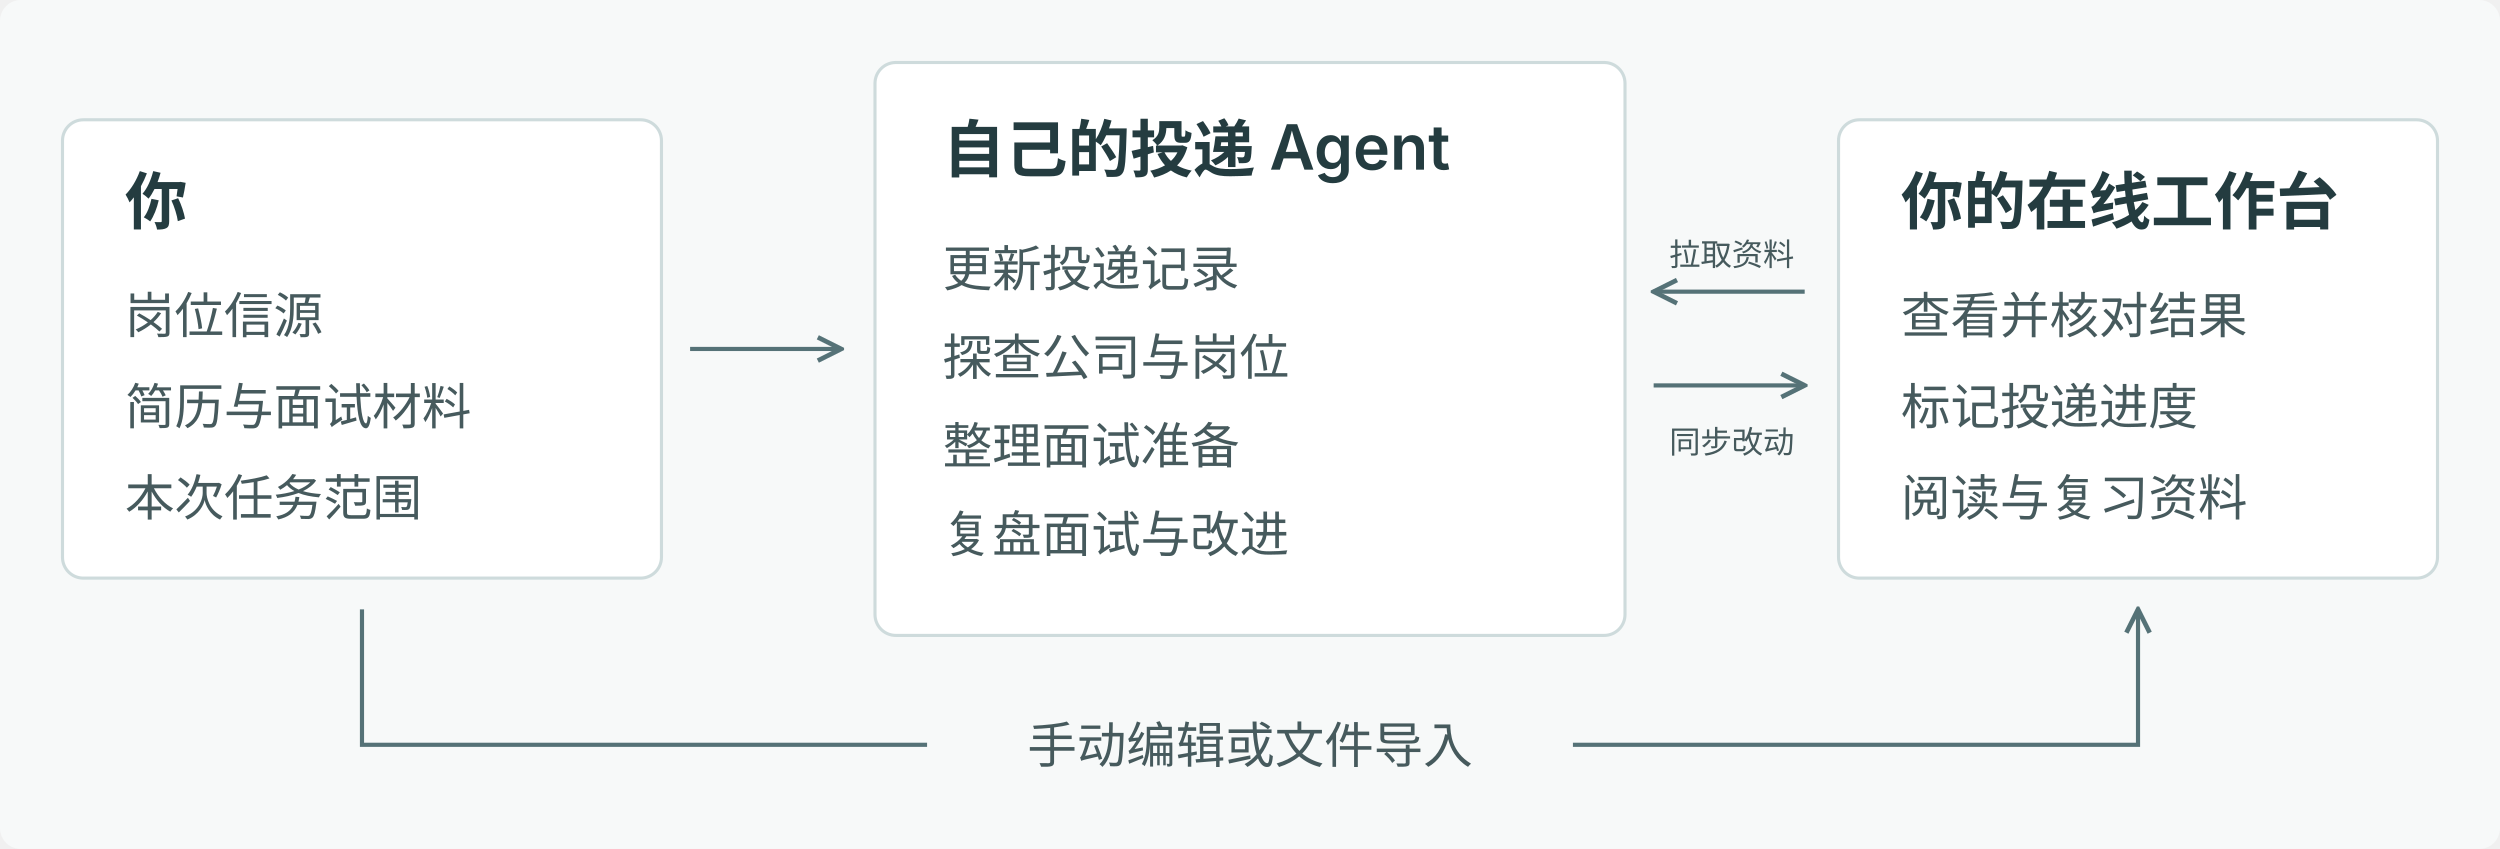
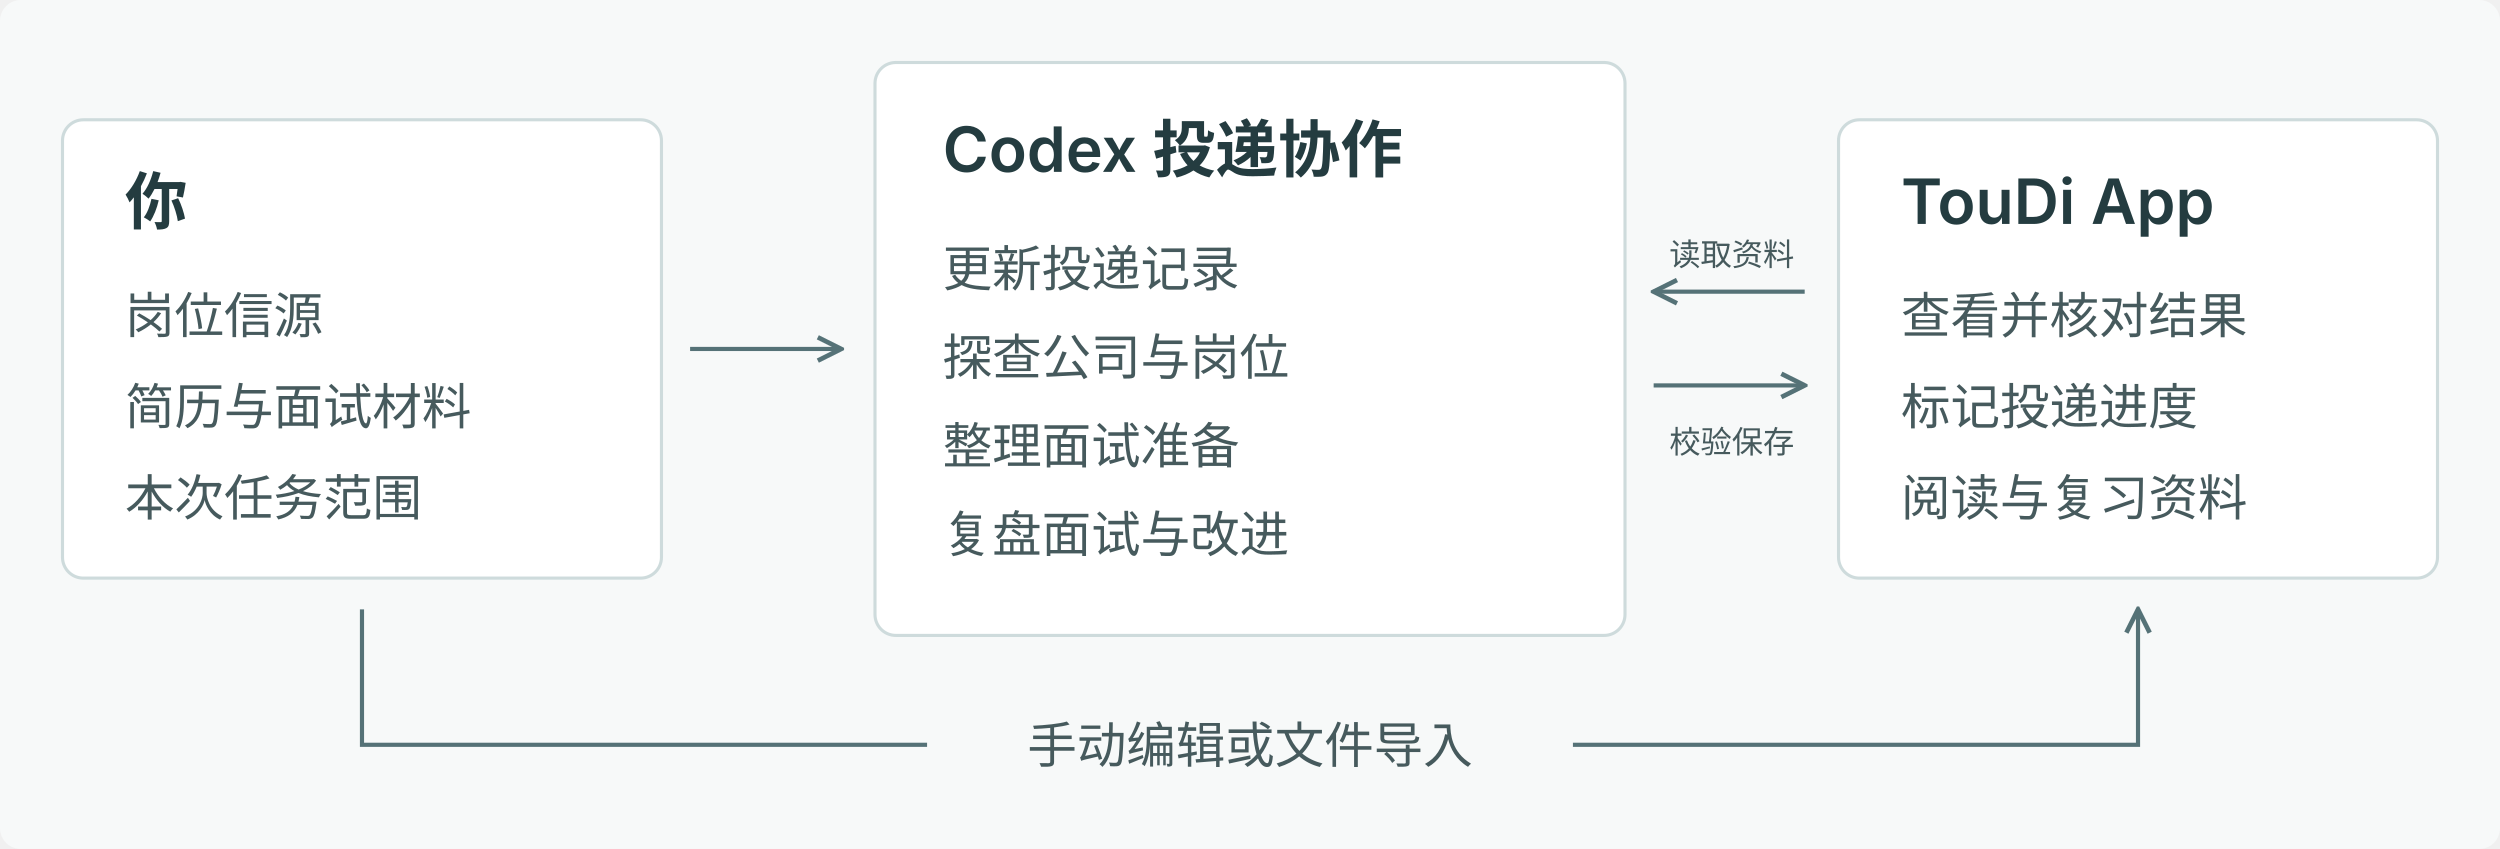
<svg xmlns="http://www.w3.org/2000/svg" width="960" height="326" viewBox="0 0 960 326" role="img" aria-labelledby="title desc">
  <defs>
    <marker id="arrow" viewBox="0 0 10 10" refX="9" refY="5" markerWidth="7" markerHeight="7" orient="auto-start-reverse">
      <path d="M1 1 9 5 1 9" fill="none" stroke="#557277" stroke-width="1.6" />
    </marker>
  </defs>
  <rect width="960" height="326" rx="8" fill="#f7f9f9" />
  <g fill="#fff" stroke="#cedbdc" stroke-width="1.2">
    <rect x="24" y="46" width="230" height="176" rx="8" />
    <rect x="336" y="24" width="288" height="220" rx="8" />
    <rect x="706" y="46" width="230" height="176" rx="8" />
  </g>
  <g fill="none" stroke="#557277" stroke-width="1.6" marker-end="url(#arrow)">
    <path d="M265 134H323" />
    <path d="M635 148H693" />
    <path d="M693 112H635" />
    <path d="M139 234V286H821V234" />
  </g>
  <g font-family="-apple-system,BlinkMacSystemFont,'Segoe UI','PingFang SC','Microsoft YaHei',sans-serif">
    <g fill="#243c40" font-size="24" font-weight="600">
      <text x="48" y="86">你</text>
-       <text x="362" y="66">自己的投递 Agent</text>
-       <text x="730" y="86">你的在线工作台</text>
+       <text x="362" y="66">Codex 投递协作</text>
+       <text x="730" y="86">TouDi App</text>
    </g>
    <g fill="#465a5d" font-size="19">
      <text x="48" y="128">岗位信源</text>
      <text x="48" y="163">简历与面试材料</text>
      <text x="48" y="198">本次任务范围</text>
      <text x="362" y="110">更新投递记录</text>
      <text x="362" y="144">探查公司与岗位</text>
      <text x="362" y="178">整理面试准备</text>
      <text x="362" y="212">复盘面试与改进</text>
      <text x="730" y="128">查看并核对结果</text>
      <text x="730" y="163">标记投递进度</text>
      <text x="730" y="198">阅读与复习资料</text>
    </g>
-     <text x="665" y="102" fill="#465a5d" font-size="12" text-anchor="middle">拉取资料</text>
-     <text x="665" y="174" fill="#465a5d" font-size="12" text-anchor="middle">同步改动</text>
+     <text x="665" y="102" fill="#465a5d" font-size="12" text-anchor="middle">读取资料</text>
+     <text x="665" y="174" fill="#465a5d" font-size="12" text-anchor="middle">校验保存</text>
    <rect x="356" y="270" width="248" height="32" fill="#f7f9f9" />
    <text x="480" y="293" fill="#465a5d" font-size="19" text-anchor="middle">手动编辑或文件导入</text>
  </g>
</svg>
